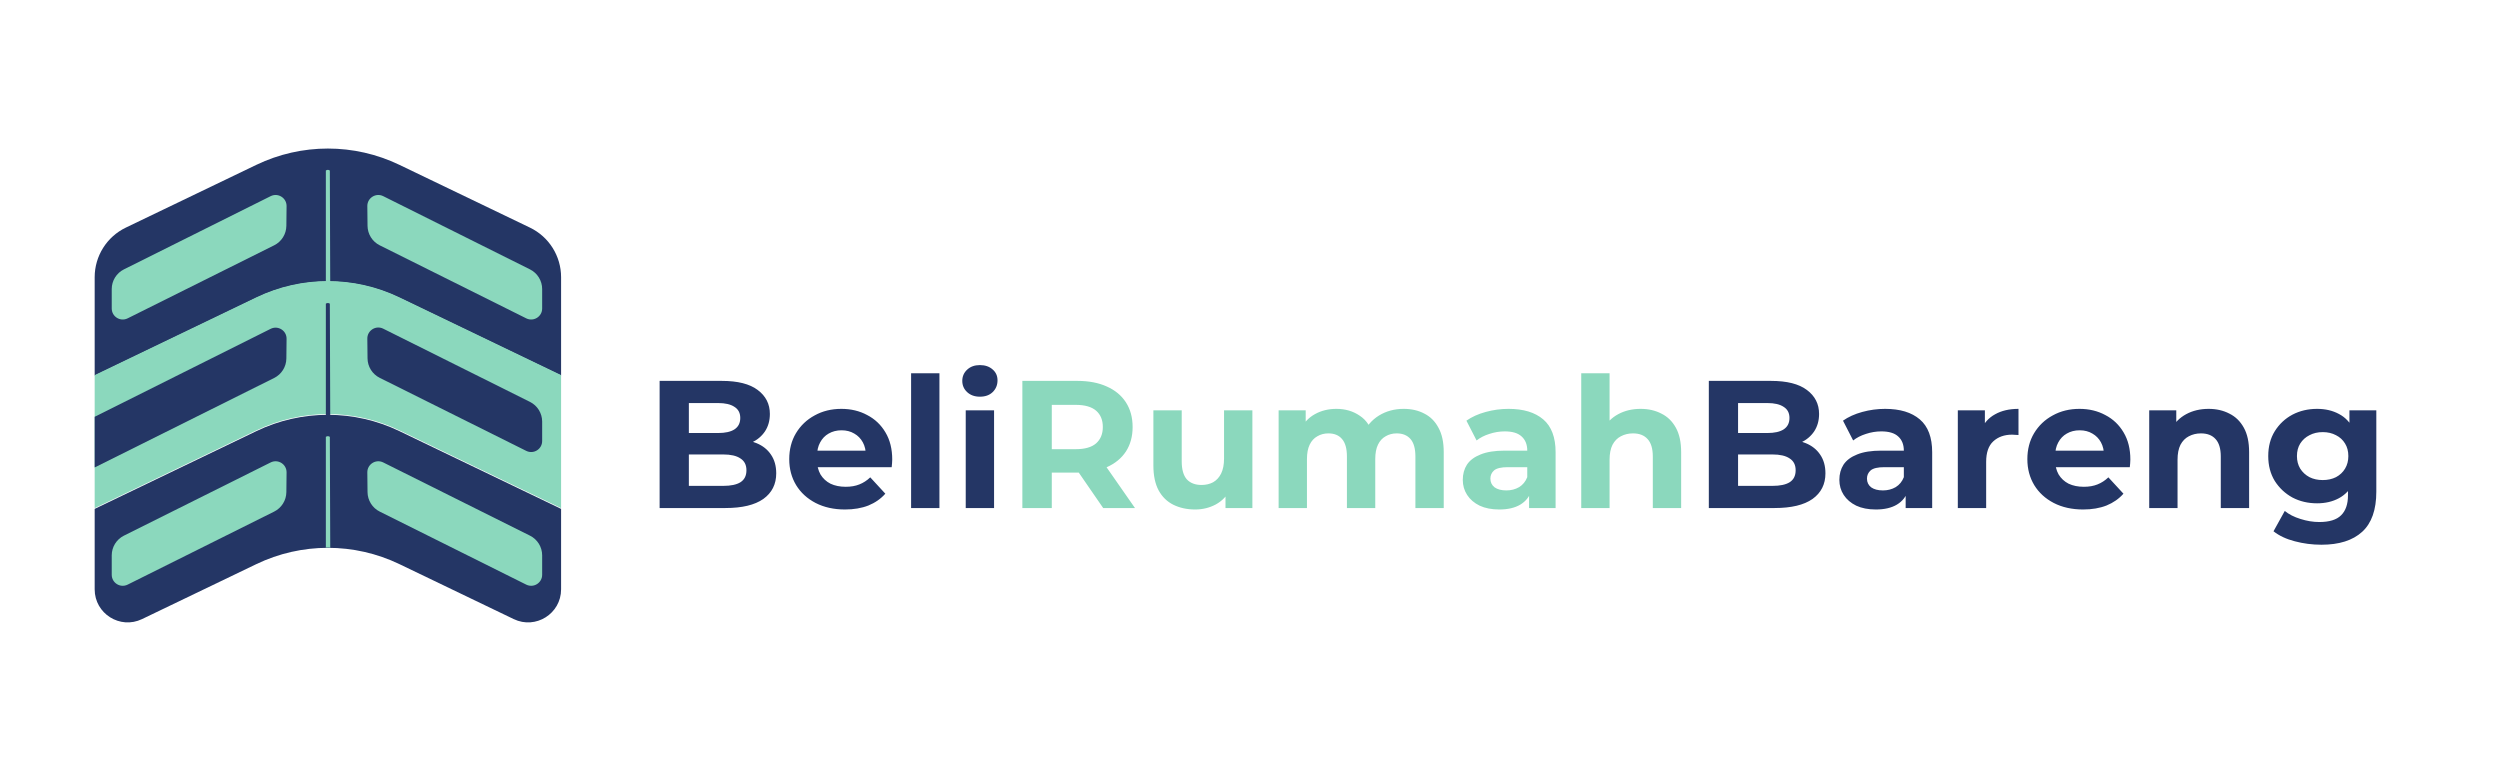
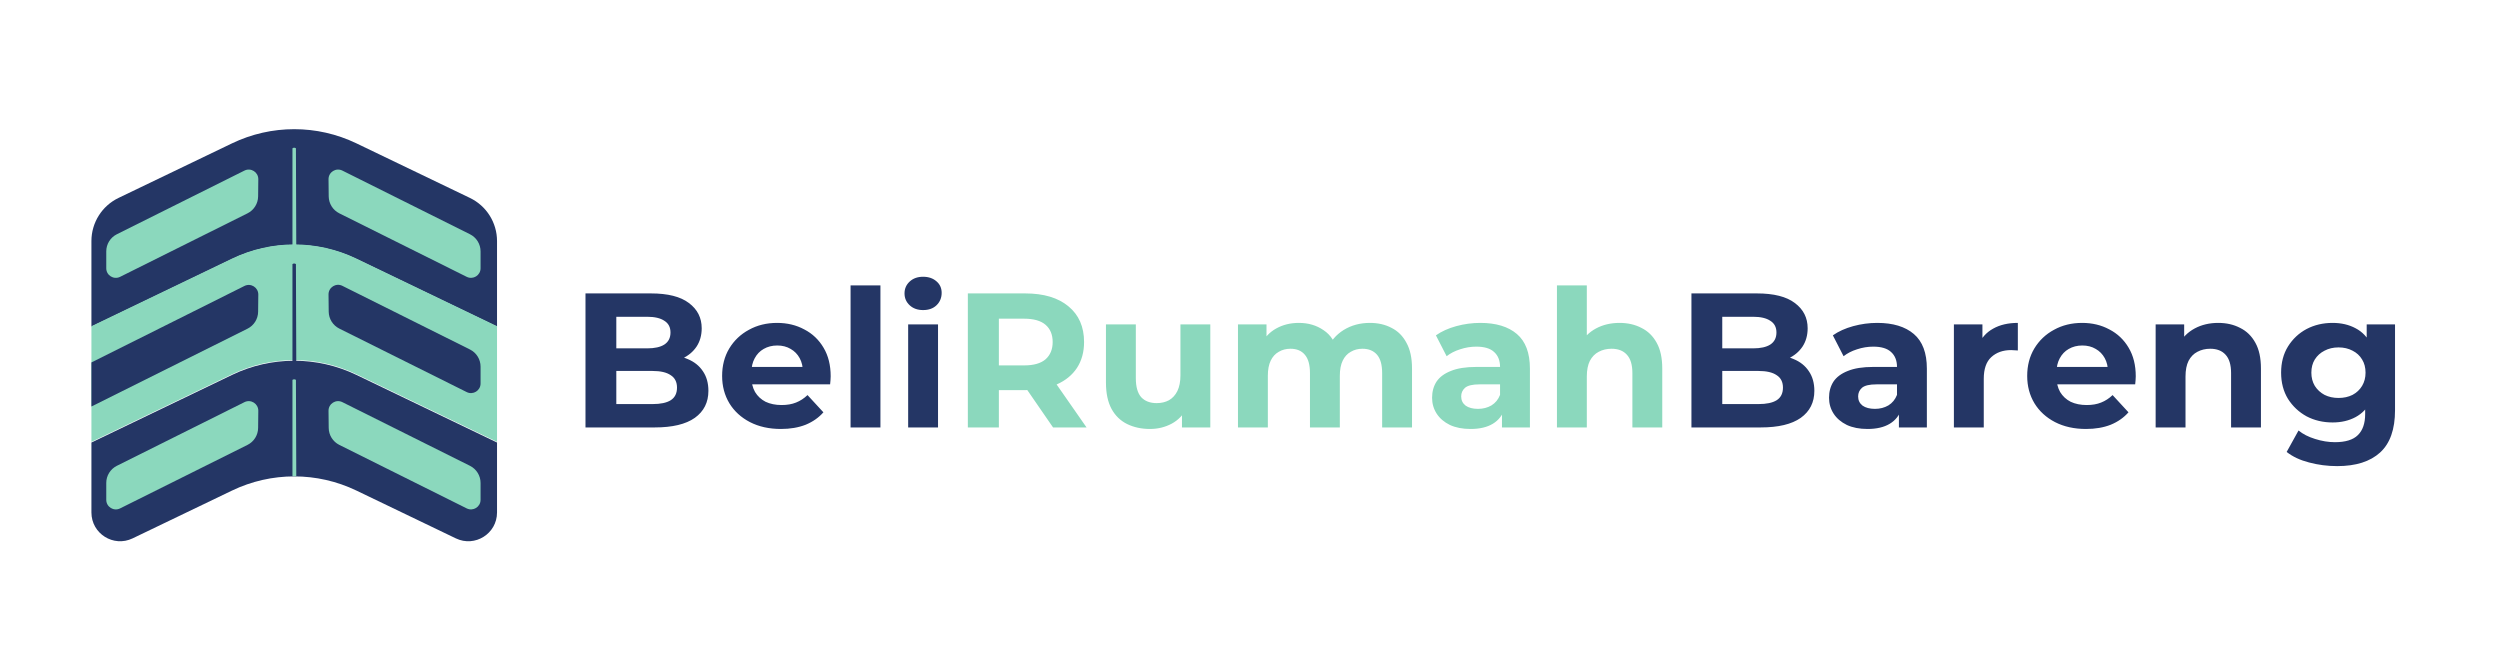
- <svg xmlns="http://www.w3.org/2000/svg" width="4542" height="1403" viewBox="0 0 4542 1403" fill="none">
-   <path d="M521 338.781L203 497.431V589.781L519 431.725L521 338.781Z" fill="#243665" />
-   <path d="M962.728 413.494C997.365 430.149 1019.39 465.182 1019.39 503.615V682.363L725.705 541.139C643.535 501.627 547.855 501.627 465.686 541.139L172 682.363V503.615C172 465.182 194.027 430.149 228.663 413.494L465.686 299.517C547.856 260.005 643.535 260.005 725.705 299.517L962.728 413.494Z" fill="#243665" />
-   <path d="M592 309.833C594.127 308.169 597.114 308.169 599.24 309.833L600 525L596.121 522.48L592 524.825V309.833Z" fill="#8BD8BD" />
-   <path d="M520.648 374.5C520.809 359.547 505.102 349.713 491.721 356.389L225.143 489.384C211.574 496.154 203 510.013 203 525.177V560.466C203 575.323 218.625 584.993 231.922 578.366L498.109 445.692C511.546 438.995 520.102 425.336 520.263 410.323L520.648 374.5Z" fill="#8BD8BD" />
-   <path d="M667.352 374.5C667.191 359.547 682.898 349.713 696.279 356.389L962.857 489.384C976.426 496.154 985 510.013 985 525.177V560.466C985 575.323 969.375 584.993 956.078 578.366L689.891 445.692C676.454 438.995 667.898 425.336 667.737 410.323L667.352 374.5Z" fill="#8BD8BD" />
-   <path d="M1019.39 681.522V923.145L725.705 781.921C643.535 742.408 547.855 742.408 465.686 781.921L172 923.145V681.522L465.686 540.299C547.856 500.786 643.535 500.786 725.705 540.299L1019.39 681.522Z" fill="#8BD8BD" />
-   <path d="M592 551.742C594.141 550.12 597.099 550.12 599.24 551.742L600 760C597.606 758.495 594.584 758.407 592.108 759.771L592 759.83V551.742Z" fill="#243665" />
-   <path d="M667.352 615.277C667.191 600.324 682.898 590.49 696.279 597.166L962.857 730.161C976.426 736.931 985 750.791 985 765.954V801.244C985 816.1 969.375 825.771 956.078 819.143L689.891 686.47C676.454 679.772 667.898 666.114 667.737 651.1L667.352 615.277Z" fill="#243665" />
-   <path d="M725.556 783.227C725.605 783.25 725.655 783.274 725.705 783.298L1019.39 924.522V1070.72C1019.39 1114.92 973.223 1143.94 933.39 1124.79L725.705 1024.92C643.535 985.408 547.855 985.408 465.686 1024.92L258.002 1124.79C218.169 1143.94 172 1114.92 172 1070.72V924.522L465.686 783.298C465.749 783.267 465.813 783.237 465.876 783.207C547.926 743.752 643.506 743.772 725.556 783.227Z" fill="#243665" />
-   <path d="M592 793.651C594.155 792.073 597.085 792.073 599.24 793.651L600 995C597.352 994.669 594.659 994.613 592 994.836V793.651Z" fill="#8BD8BD" />
-   <path d="M520.648 858.281C520.809 843.328 505.102 833.494 491.721 840.17L225.143 973.165C211.574 979.935 203 993.795 203 1008.96V1044.25C203 1059.1 218.625 1068.77 231.922 1062.15L498.109 929.474C511.546 922.776 520.102 909.117 520.263 894.104L520.648 858.281Z" fill="#8BD8BD" />
-   <path d="M667.352 858.281C667.191 843.328 682.898 833.494 696.279 840.17L962.857 973.165C976.426 979.935 985 993.795 985 1008.96V1044.25C985 1059.1 969.375 1068.77 956.078 1062.15L689.891 929.474C676.454 922.776 667.898 909.117 667.737 894.104L667.352 858.281Z" fill="#8BD8BD" />
-   <path d="M520.263 651.326C520.102 666.338 511.548 679.995 498.113 686.693L172 849.281V757.227L491.707 597.423C505.089 590.734 520.809 600.568 520.648 615.528L520.263 651.326Z" fill="#243665" />
-   <path d="M1198.39 923V692H1311.25C1340.29 692 1362.07 697.5 1376.59 708.5C1391.33 719.5 1398.7 734.02 1398.7 752.06C1398.7 764.16 1395.73 774.72 1389.79 783.74C1383.85 792.54 1375.71 799.36 1365.37 804.2C1355.03 809.04 1343.15 811.46 1329.73 811.46L1336 797.93C1350.52 797.93 1363.39 800.35 1374.61 805.19C1385.83 809.81 1394.52 816.74 1400.68 825.98C1407.06 835.22 1410.25 846.55 1410.25 859.97C1410.25 879.77 1402.44 895.28 1386.82 906.5C1371.2 917.5 1348.21 923 1317.85 923H1198.39ZM1251.52 882.74H1313.89C1327.75 882.74 1338.2 880.54 1345.24 876.14C1352.5 871.52 1356.13 864.26 1356.13 854.36C1356.13 844.68 1352.5 837.53 1345.24 832.91C1338.2 828.07 1327.75 825.65 1313.89 825.65H1247.56V786.71H1304.65C1317.63 786.71 1327.53 784.51 1334.35 780.11C1341.39 775.49 1344.91 768.56 1344.91 759.32C1344.91 750.3 1341.39 743.59 1334.35 739.19C1327.53 734.57 1317.63 732.26 1304.65 732.26H1251.52V882.74ZM1535.2 925.64C1514.96 925.64 1497.14 921.68 1481.74 913.76C1466.56 905.84 1454.79 895.06 1446.43 881.42C1438.07 867.56 1433.89 851.83 1433.89 834.23C1433.89 816.41 1437.96 800.68 1446.1 787.04C1454.46 773.18 1465.79 762.4 1480.09 754.7C1494.39 746.78 1510.56 742.82 1528.6 742.82C1545.98 742.82 1561.6 746.56 1575.46 754.04C1589.54 761.3 1600.65 771.86 1608.79 785.72C1616.93 799.36 1621 815.75 1621 834.89C1621 836.87 1620.89 839.18 1620.67 841.82C1620.45 844.24 1620.23 846.55 1620.01 848.75H1475.8V818.72H1592.95L1573.15 827.63C1573.15 818.39 1571.28 810.36 1567.54 803.54C1563.8 796.72 1558.63 791.44 1552.03 787.7C1545.43 783.74 1537.73 781.76 1528.93 781.76C1520.13 781.76 1512.32 783.74 1505.5 787.7C1498.9 791.44 1493.73 796.83 1489.99 803.87C1486.25 810.69 1484.38 818.83 1484.38 828.29V836.21C1484.38 845.89 1486.47 854.47 1490.65 861.95C1495.05 869.21 1501.1 874.82 1508.8 878.78C1516.72 882.52 1525.96 884.39 1536.52 884.39C1545.98 884.39 1554.23 882.96 1561.27 880.1C1568.53 877.24 1575.13 872.95 1581.07 867.23L1608.46 896.93C1600.32 906.17 1590.09 913.32 1577.77 918.38C1565.45 923.22 1551.26 925.64 1535.2 925.64ZM1655.28 923V678.14H1706.76V923H1655.28ZM1754.54 923V745.46H1806.02V923H1754.54ZM1780.28 720.71C1770.82 720.71 1763.12 717.96 1757.18 712.46C1751.24 706.96 1748.27 700.14 1748.27 692C1748.27 683.86 1751.24 677.04 1757.18 671.54C1763.12 666.04 1770.82 663.29 1780.28 663.29C1789.74 663.29 1797.44 665.93 1803.38 671.21C1809.32 676.27 1812.29 682.87 1812.29 691.01C1812.29 699.59 1809.32 706.74 1803.38 712.46C1797.66 717.96 1789.96 720.71 1780.28 720.71ZM3104.59 923V692H3217.45C3246.49 692 3268.27 697.5 3282.79 708.5C3297.53 719.5 3304.9 734.02 3304.9 752.06C3304.9 764.16 3301.93 774.72 3295.99 783.74C3290.05 792.54 3281.91 799.36 3271.57 804.2C3261.23 809.04 3249.35 811.46 3235.93 811.46L3242.2 797.93C3256.72 797.93 3269.59 800.35 3280.81 805.19C3292.03 809.81 3300.72 816.74 3306.88 825.98C3313.26 835.22 3316.45 846.55 3316.45 859.97C3316.45 879.77 3308.64 895.28 3293.02 906.5C3277.4 917.5 3254.41 923 3224.05 923H3104.59ZM3157.72 882.74H3220.09C3233.95 882.74 3244.4 880.54 3251.44 876.14C3258.7 871.52 3262.33 864.26 3262.33 854.36C3262.33 844.68 3258.7 837.53 3251.44 832.91C3244.4 828.07 3233.95 825.65 3220.09 825.65H3153.76V786.71H3210.85C3223.83 786.71 3233.73 784.51 3240.55 780.11C3247.59 775.49 3251.11 768.56 3251.11 759.32C3251.11 750.3 3247.59 743.59 3240.55 739.19C3233.73 734.57 3223.83 732.26 3210.85 732.26H3157.72V882.74ZM3462.2 923V888.35L3458.9 880.76V818.72C3458.9 807.72 3455.49 799.14 3448.67 792.98C3442.07 786.82 3431.84 783.74 3417.98 783.74C3408.52 783.74 3399.17 785.28 3389.93 788.36C3380.91 791.22 3373.21 795.18 3366.83 800.24L3348.35 764.27C3358.03 757.45 3369.69 752.17 3383.33 748.43C3396.97 744.69 3410.83 742.82 3424.91 742.82C3451.97 742.82 3472.98 749.2 3487.94 761.96C3502.9 774.72 3510.38 794.63 3510.38 821.69V923H3462.2ZM3408.08 925.64C3394.22 925.64 3382.34 923.33 3372.44 918.71C3362.54 913.87 3354.95 907.38 3349.67 899.24C3344.39 891.1 3341.75 881.97 3341.75 871.85C3341.75 861.29 3344.28 852.05 3349.34 844.13C3354.62 836.21 3362.87 830.05 3374.09 825.65C3385.31 821.03 3399.94 818.72 3417.98 818.72H3465.17V848.75H3423.59C3411.49 848.75 3403.13 850.73 3398.51 854.69C3394.11 858.65 3391.91 863.6 3391.91 869.54C3391.91 876.14 3394.44 881.42 3399.5 885.38C3404.78 889.12 3411.93 890.99 3420.95 890.99C3429.53 890.99 3437.23 889.01 3444.05 885.05C3450.87 880.87 3455.82 874.82 3458.9 866.9L3466.82 890.66C3463.08 902.1 3456.26 910.79 3446.36 916.73C3436.46 922.67 3423.7 925.64 3408.08 925.64ZM3556.97 923V745.46H3606.14V795.62L3599.21 781.1C3604.49 768.56 3612.96 759.1 3624.62 752.72C3636.28 746.12 3650.47 742.82 3667.19 742.82V790.34C3664.99 790.12 3663.01 790.01 3661.25 790.01C3659.49 789.79 3657.62 789.68 3655.64 789.68C3641.56 789.68 3630.12 793.75 3621.32 801.89C3612.74 809.81 3608.45 822.24 3608.45 839.18V923H3556.97ZM3784.62 925.64C3764.38 925.64 3746.56 921.68 3731.16 913.76C3715.98 905.84 3704.21 895.06 3695.85 881.42C3687.49 867.56 3683.31 851.83 3683.31 834.23C3683.31 816.41 3687.38 800.68 3695.52 787.04C3703.88 773.18 3715.21 762.4 3729.51 754.7C3743.81 746.78 3759.98 742.82 3778.02 742.82C3795.4 742.82 3811.02 746.56 3824.88 754.04C3838.96 761.3 3850.07 771.86 3858.21 785.72C3866.35 799.36 3870.42 815.75 3870.42 834.89C3870.42 836.87 3870.31 839.18 3870.09 841.82C3869.87 844.24 3869.65 846.55 3869.43 848.75H3725.22V818.72H3842.37L3822.57 827.63C3822.57 818.39 3820.7 810.36 3816.96 803.54C3813.22 796.72 3808.05 791.44 3801.45 787.7C3794.85 783.74 3787.15 781.76 3778.35 781.76C3769.55 781.76 3761.74 783.74 3754.92 787.7C3748.32 791.44 3743.15 796.83 3739.41 803.87C3735.67 810.69 3733.8 818.83 3733.8 828.29V836.21C3733.8 845.89 3735.89 854.47 3740.07 861.95C3744.47 869.21 3750.52 874.82 3758.22 878.78C3766.14 882.52 3775.38 884.39 3785.94 884.39C3795.4 884.39 3803.65 882.96 3810.69 880.1C3817.95 877.24 3824.55 872.95 3830.49 867.23L3857.88 896.93C3849.74 906.17 3839.51 913.32 3827.19 918.38C3814.87 923.22 3800.68 925.64 3784.62 925.64ZM4012.6 742.82C4026.68 742.82 4039.22 745.68 4050.22 751.4C4061.44 756.9 4070.24 765.48 4076.62 777.14C4083 788.58 4086.19 803.32 4086.19 821.36V923H4034.71V829.28C4034.71 814.98 4031.52 804.42 4025.14 797.6C4018.98 790.78 4010.18 787.37 3998.74 787.37C3990.6 787.37 3983.23 789.13 3976.63 792.65C3970.25 795.95 3965.19 801.12 3961.45 808.16C3957.93 815.2 3956.17 824.22 3956.17 835.22V923H3904.69V745.46H3953.86V794.63L3944.62 779.78C3951 767.9 3960.13 758.77 3972.01 752.39C3983.89 746.01 3997.42 742.82 4012.6 742.82ZM4217.63 989.66C4200.91 989.66 4184.74 987.57 4169.12 983.39C4153.72 979.43 4140.85 973.38 4130.51 965.24L4150.97 928.28C4158.45 934.44 4167.91 939.28 4179.35 942.8C4191.01 946.54 4202.45 948.41 4213.67 948.41C4231.93 948.41 4245.13 944.34 4253.27 936.2C4261.63 928.06 4265.81 915.96 4265.81 899.9V873.17L4269.11 828.62L4268.45 783.74V745.46H4317.29V893.3C4317.29 926.3 4308.71 950.61 4291.55 966.23C4274.39 981.85 4249.75 989.66 4217.63 989.66ZM4209.71 914.42C4193.21 914.42 4178.25 910.9 4164.83 903.86C4151.63 896.6 4140.96 886.59 4132.82 873.83C4124.9 860.85 4120.94 845.78 4120.94 828.62C4120.94 811.24 4124.9 796.17 4132.82 783.41C4140.96 770.43 4151.63 760.42 4164.83 753.38C4178.25 746.34 4193.21 742.82 4209.71 742.82C4224.67 742.82 4237.87 745.9 4249.31 752.06C4260.75 758 4269.66 767.35 4276.04 780.11C4282.42 792.65 4285.61 808.82 4285.61 828.62C4285.61 848.2 4282.42 864.37 4276.04 877.13C4269.66 889.67 4260.75 899.02 4249.31 905.18C4237.87 911.34 4224.67 914.42 4209.71 914.42ZM4219.94 872.18C4228.96 872.18 4236.99 870.42 4244.03 866.9C4251.07 863.16 4256.57 857.99 4260.53 851.39C4264.49 844.79 4266.47 837.2 4266.47 828.62C4266.47 819.82 4264.49 812.23 4260.53 805.85C4256.57 799.25 4251.07 794.19 4244.03 790.67C4236.99 786.93 4228.96 785.06 4219.94 785.06C4210.92 785.06 4202.89 786.93 4195.85 790.67C4188.81 794.19 4183.2 799.25 4179.02 805.85C4175.06 812.23 4173.08 819.82 4173.08 828.62C4173.08 837.2 4175.06 844.79 4179.02 851.39C4183.2 857.99 4188.81 863.16 4195.85 866.9C4202.89 870.42 4210.92 872.18 4219.94 872.18Z" fill="#243665" />
-   <path d="M1857.42 923V692H1957.41C1978.09 692 1995.91 695.41 2010.87 702.23C2025.83 708.83 2037.38 718.4 2045.52 730.94C2053.66 743.48 2057.73 758.44 2057.73 775.82C2057.73 792.98 2053.66 807.83 2045.52 820.37C2037.38 832.69 2025.83 842.15 2010.87 848.75C1995.91 855.35 1978.09 858.65 1957.41 858.65H1887.12L1910.88 835.22V923H1857.42ZM2004.27 923L1946.52 839.18H2003.61L2062.02 923H2004.27ZM1910.88 841.16L1887.12 816.08H1954.44C1970.94 816.08 1983.26 812.56 1991.4 805.52C1999.54 798.26 2003.61 788.36 2003.61 775.82C2003.61 763.06 1999.54 753.16 1991.4 746.12C1983.26 739.08 1970.94 735.56 1954.44 735.56H1887.12L1910.88 710.15V841.16ZM2171.37 925.64C2156.63 925.64 2143.43 922.78 2131.77 917.06C2120.33 911.34 2111.42 902.65 2105.04 890.99C2098.66 879.11 2095.47 864.04 2095.47 845.78V745.46H2146.95V838.19C2146.95 852.93 2150.03 863.82 2156.19 870.86C2162.57 877.68 2171.48 881.09 2182.92 881.09C2190.84 881.09 2197.88 879.44 2204.04 876.14C2210.2 872.62 2215.04 867.34 2218.56 860.3C2222.08 853.04 2223.84 844.02 2223.84 833.24V745.46H2275.32V923H2226.48V874.16L2235.39 888.35C2229.45 900.67 2220.65 910.02 2208.99 916.4C2197.55 922.56 2185.01 925.64 2171.37 925.64ZM2550.38 742.82C2564.46 742.82 2576.89 745.68 2587.67 751.4C2598.67 756.9 2607.25 765.48 2613.41 777.14C2619.79 788.58 2622.98 803.32 2622.98 821.36V923H2571.5V829.28C2571.5 814.98 2568.53 804.42 2562.59 797.6C2556.65 790.78 2548.29 787.37 2537.51 787.37C2530.03 787.37 2523.32 789.13 2517.38 792.65C2511.44 795.95 2506.82 801.01 2503.52 807.83C2500.22 814.65 2498.57 823.34 2498.57 833.9V923H2447.09V829.28C2447.09 814.98 2444.12 804.42 2438.18 797.6C2432.46 790.78 2424.21 787.37 2413.43 787.37C2405.95 787.37 2399.24 789.13 2393.3 792.65C2387.36 795.95 2382.74 801.01 2379.44 807.83C2376.14 814.65 2374.49 823.34 2374.49 833.9V923H2323.01V745.46H2372.18V793.97L2362.94 779.78C2369.1 767.68 2377.79 758.55 2389.01 752.39C2400.45 746.01 2413.43 742.82 2427.95 742.82C2444.23 742.82 2458.42 747 2470.52 755.36C2482.84 763.5 2490.98 776.04 2494.94 792.98L2476.79 788.03C2482.73 774.17 2492.19 763.17 2505.17 755.03C2518.37 746.89 2533.44 742.82 2550.38 742.82ZM2778.03 923V888.35L2774.73 880.76V818.72C2774.73 807.72 2771.32 799.14 2764.5 792.98C2757.9 786.82 2747.67 783.74 2733.81 783.74C2724.35 783.74 2715 785.28 2705.76 788.36C2696.74 791.22 2689.04 795.18 2682.66 800.24L2664.18 764.27C2673.86 757.45 2685.52 752.17 2699.16 748.43C2712.8 744.69 2726.66 742.82 2740.74 742.82C2767.8 742.82 2788.81 749.2 2803.77 761.96C2818.73 774.72 2826.21 794.63 2826.21 821.69V923H2778.03ZM2723.91 925.64C2710.05 925.64 2698.17 923.33 2688.27 918.71C2678.37 913.87 2670.78 907.38 2665.5 899.24C2660.22 891.1 2657.58 881.97 2657.58 871.85C2657.58 861.29 2660.11 852.05 2665.17 844.13C2670.45 836.21 2678.7 830.05 2689.92 825.65C2701.14 821.03 2715.77 818.72 2733.81 818.72H2781V848.75H2739.42C2727.32 848.75 2718.96 850.73 2714.34 854.69C2709.94 858.65 2707.74 863.6 2707.74 869.54C2707.74 876.14 2710.27 881.42 2715.33 885.38C2720.61 889.12 2727.76 890.99 2736.78 890.99C2745.36 890.99 2753.06 889.01 2759.88 885.05C2766.7 880.87 2771.65 874.82 2774.73 866.9L2782.65 890.66C2778.91 902.1 2772.09 910.79 2762.19 916.73C2752.29 922.67 2739.53 925.64 2723.91 925.64ZM2980.71 742.82C2994.79 742.82 3007.33 745.68 3018.33 751.4C3029.55 756.9 3038.35 765.48 3044.73 777.14C3051.11 788.58 3054.3 803.32 3054.3 821.36V923H3002.82V829.28C3002.82 814.98 2999.63 804.42 2993.25 797.6C2987.09 790.78 2978.29 787.37 2966.85 787.37C2958.71 787.37 2951.34 789.13 2944.74 792.65C2938.36 795.95 2933.3 801.12 2929.56 808.16C2926.04 815.2 2924.28 824.22 2924.28 835.22V923H2872.8V678.14H2924.28V794.63L2912.73 779.78C2919.11 767.9 2928.24 758.77 2940.12 752.39C2952 746.01 2965.53 742.82 2980.71 742.82Z" fill="#8BD8BD" />
+ <svg xmlns="http://www.w3.org/2000/svg" width="5223" height="1403" viewBox="0 0 5223 1403" fill="none">
+   <path d="M540 338.781L222 497.431V589.781L538 431.725L540 338.781Z" fill="#243665" />
+   <path d="M981.728 413.494C1016.37 430.149 1038.39 465.182 1038.39 503.616V682.363L744.705 541.139C662.535 501.627 566.855 501.627 484.686 541.139L191 682.363V503.615C191 465.182 213.027 430.149 247.663 413.494L484.686 299.517C566.856 260.005 662.535 260.005 744.705 299.517L981.728 413.494Z" fill="#243665" />
+   <path d="M611 309.833C613.127 308.169 616.114 308.169 618.24 309.833L619 525L615.121 522.48L611 524.825V309.833Z" fill="#8BD8BD" />
+   <path d="M539.648 374.5C539.809 359.547 524.102 349.713 510.721 356.389L244.143 489.384C230.574 496.154 222 510.013 222 525.177V560.466C222 575.323 237.625 584.993 250.922 578.366L517.109 445.692C530.546 438.995 539.102 425.336 539.263 410.323L539.648 374.5Z" fill="#8BD8BD" />
+   <path d="M686.352 374.5C686.191 359.547 701.898 349.713 715.279 356.389L981.857 489.384C995.426 496.154 1004 510.013 1004 525.177V560.466C1004 575.323 988.375 584.993 975.078 578.366L708.891 445.692C695.454 438.995 686.898 425.336 686.737 410.323L686.352 374.5Z" fill="#8BD8BD" />
+   <path d="M1038.39 681.522V923.145L744.705 781.921C662.535 742.408 566.855 742.408 484.686 781.921L191 923.145V681.522L484.686 540.299C566.856 500.786 662.535 500.786 744.705 540.299L1038.39 681.522Z" fill="#8BD8BD" />
+   <path d="M611 551.742C613.141 550.12 616.099 550.12 618.24 551.742L619 760C616.606 758.495 613.584 758.407 611.108 759.771L611 759.83V551.742Z" fill="#243665" />
+   <path d="M686.352 615.277C686.191 600.324 701.898 590.49 715.279 597.166L981.857 730.161C995.426 736.931 1004 750.791 1004 765.954V801.244C1004 816.1 988.375 825.771 975.078 819.143L708.891 686.47C695.454 679.772 686.898 666.114 686.737 651.1L686.352 615.277Z" fill="#243665" />
+   <path d="M744.556 783.227C744.605 783.25 744.655 783.274 744.705 783.298L1038.39 924.522V1070.72C1038.39 1114.92 992.223 1143.94 952.39 1124.79L744.705 1024.92C662.535 985.408 566.855 985.408 484.686 1024.92L277.002 1124.79C237.169 1143.94 191 1114.92 191 1070.72V924.522L484.686 783.298C484.749 783.267 484.813 783.237 484.876 783.207C566.926 743.752 662.506 743.772 744.556 783.227Z" fill="#243665" />
+   <path d="M611 793.651C613.155 792.073 616.085 792.073 618.24 793.651L619 995C616.352 994.669 613.659 994.613 611 994.836V793.651Z" fill="#8BD8BD" />
+   <path d="M539.648 858.281C539.809 843.328 524.102 833.494 510.721 840.17L244.143 973.165C230.574 979.935 222 993.795 222 1008.96V1044.25C222 1059.1 237.625 1068.77 250.922 1062.15L517.109 929.474C530.546 922.776 539.102 909.117 539.263 894.104L539.648 858.281Z" fill="#8BD8BD" />
+   <path d="M686.352 858.281C686.191 843.328 701.898 833.494 715.279 840.17L981.857 973.165C995.426 979.935 1004 993.795 1004 1008.96V1044.25C1004 1059.1 988.375 1068.77 975.078 1062.15L708.891 929.474C695.454 922.776 686.898 909.117 686.737 894.104L686.352 858.281Z" fill="#8BD8BD" />
+   <path d="M539.263 651.326C539.102 666.338 530.548 679.995 517.113 686.693L191 849.281V757.227L510.707 597.423C524.089 590.734 539.809 600.568 539.648 615.528L539.263 651.326Z" fill="#243665" />
+   <path d="M1223.2 893V613H1360C1395.2 613 1421.6 619.667 1439.2 633C1457.07 646.333 1466 663.933 1466 685.8C1466 700.467 1462.4 713.267 1455.2 724.2C1448 734.867 1438.13 743.133 1425.6 749C1413.07 754.867 1398.67 757.8 1382.4 757.8L1390 741.4C1407.6 741.4 1423.2 744.333 1436.8 750.2C1450.4 755.8 1460.93 764.2 1468.4 775.4C1476.13 786.6 1480 800.333 1480 816.6C1480 840.6 1470.53 859.4 1451.6 873C1432.67 886.333 1404.8 893 1368 893H1223.2ZM1287.6 844.2H1363.2C1380 844.2 1392.67 841.533 1401.2 836.2C1410 830.6 1414.4 821.8 1414.4 809.8C1414.4 798.067 1410 789.4 1401.2 783.8C1392.67 777.933 1380 775 1363.2 775H1282.8V727.8H1352C1367.73 727.8 1379.73 725.133 1388 719.8C1396.53 714.2 1400.8 705.8 1400.8 694.6C1400.8 683.667 1396.53 675.533 1388 670.2C1379.73 664.6 1367.73 661.8 1352 661.8H1287.6V844.2ZM1631.46 896.2C1606.93 896.2 1585.33 891.4 1566.66 881.8C1548.26 872.2 1533.99 859.133 1523.86 842.6C1513.73 825.8 1508.66 806.733 1508.66 785.4C1508.66 763.8 1513.59 744.733 1523.46 728.2C1533.59 711.4 1547.33 698.333 1564.66 689C1581.99 679.4 1601.59 674.6 1623.46 674.6C1644.53 674.6 1663.46 679.133 1680.26 688.2C1697.33 697 1710.79 709.8 1720.66 726.6C1730.53 743.133 1735.46 763 1735.46 786.2C1735.46 788.6 1735.33 791.4 1735.06 794.6C1734.79 797.533 1734.53 800.333 1734.26 803H1559.46V766.6H1701.46L1677.46 777.4C1677.46 766.2 1675.19 756.467 1670.66 748.2C1666.13 739.933 1659.86 733.533 1651.86 729C1643.86 724.2 1634.53 721.8 1623.86 721.8C1613.19 721.8 1603.73 724.2 1595.46 729C1587.46 733.533 1581.19 740.067 1576.66 748.6C1572.13 756.867 1569.86 766.733 1569.86 778.2V787.8C1569.86 799.533 1572.39 809.933 1577.46 819C1582.79 827.8 1590.13 834.6 1599.46 839.4C1609.06 843.933 1620.26 846.2 1633.06 846.2C1644.53 846.2 1654.53 844.467 1663.06 841C1671.86 837.533 1679.86 832.333 1687.06 825.4L1720.26 861.4C1710.39 872.6 1697.99 881.267 1683.06 887.4C1668.13 893.267 1650.93 896.2 1631.46 896.2ZM1777 893V596.2H1839.4V893H1777ZM1897.32 893V677.8H1959.72V893H1897.32ZM1928.52 647.8C1917.05 647.8 1907.72 644.467 1900.52 637.8C1893.32 631.133 1889.72 622.867 1889.72 613C1889.72 603.133 1893.32 594.867 1900.52 588.2C1907.72 581.533 1917.05 578.2 1928.52 578.2C1939.98 578.2 1949.32 581.4 1956.52 587.8C1963.72 593.933 1967.32 601.933 1967.32 611.8C1967.32 622.2 1963.72 630.867 1956.52 637.8C1949.58 644.467 1940.25 647.8 1928.52 647.8ZM3533.75 893V613H3670.55C3705.75 613 3732.15 619.667 3749.75 633C3767.61 646.333 3776.55 663.933 3776.55 685.8C3776.55 700.467 3772.95 713.267 3765.75 724.2C3758.55 734.867 3748.68 743.133 3736.15 749C3723.61 754.867 3709.21 757.8 3692.95 757.8L3700.55 741.4C3718.15 741.4 3733.75 744.333 3747.35 750.2C3760.95 755.8 3771.48 764.2 3778.95 775.4C3786.68 786.6 3790.55 800.333 3790.55 816.6C3790.55 840.6 3781.08 859.4 3762.15 873C3743.21 886.333 3715.35 893 3678.55 893H3533.75ZM3598.15 844.2H3673.75C3690.55 844.2 3703.21 841.533 3711.75 836.2C3720.55 830.6 3724.95 821.8 3724.95 809.8C3724.95 798.067 3720.55 789.4 3711.75 783.8C3703.21 777.933 3690.55 775 3673.75 775H3593.35V727.8H3662.55C3678.28 727.8 3690.28 725.133 3698.55 719.8C3707.08 714.2 3711.35 705.8 3711.35 694.6C3711.35 683.667 3707.08 675.533 3698.55 670.2C3690.28 664.6 3678.28 661.8 3662.55 661.8H3598.15V844.2ZM3967.21 893V851L3963.21 841.8V766.6C3963.21 753.267 3959.07 742.867 3950.81 735.4C3942.81 727.933 3930.41 724.2 3913.61 724.2C3902.14 724.2 3890.81 726.067 3879.61 729.8C3868.67 733.267 3859.34 738.067 3851.61 744.2L3829.21 700.6C3840.94 692.333 3855.07 685.933 3871.61 681.4C3888.14 676.867 3904.94 674.6 3922.01 674.6C3954.81 674.6 3980.27 682.333 3998.41 697.8C4016.54 713.267 4025.61 737.4 4025.61 770.2V893H3967.21ZM3901.61 896.2C3884.81 896.2 3870.41 893.4 3858.41 887.8C3846.41 881.933 3837.21 874.067 3830.81 864.2C3824.41 854.333 3821.21 843.267 3821.21 831C3821.21 818.2 3824.27 807 3830.41 797.4C3836.81 787.8 3846.81 780.333 3860.41 775C3874.01 769.4 3891.74 766.6 3913.61 766.6H3970.81V803H3920.41C3905.74 803 3895.61 805.4 3890.01 810.2C3884.67 815 3882.01 821 3882.01 828.2C3882.01 836.2 3885.07 842.6 3891.21 847.4C3897.61 851.933 3906.27 854.2 3917.21 854.2C3927.61 854.2 3936.94 851.8 3945.21 847C3953.47 841.933 3959.47 834.6 3963.21 825L3972.81 853.8C3968.27 867.667 3960.01 878.2 3948.01 885.4C3936.01 892.6 3920.54 896.2 3901.61 896.2ZM4082.08 893V677.8H4141.68V738.6L4133.28 721C4139.68 705.8 4149.95 694.333 4164.08 686.6C4178.21 678.6 4195.41 674.6 4215.68 674.6V732.2C4213.01 731.933 4210.61 731.8 4208.48 731.8C4206.35 731.533 4204.08 731.4 4201.68 731.4C4184.61 731.4 4170.75 736.333 4160.08 746.2C4149.68 755.8 4144.48 770.867 4144.48 791.4V893H4082.08ZM4358.02 896.2C4333.49 896.2 4311.89 891.4 4293.22 881.8C4274.82 872.2 4260.56 859.133 4250.42 842.6C4240.29 825.8 4235.22 806.733 4235.22 785.4C4235.22 763.8 4240.16 744.733 4250.02 728.2C4260.16 711.4 4273.89 698.333 4291.22 689C4308.56 679.4 4328.16 674.6 4350.02 674.6C4371.09 674.6 4390.02 679.133 4406.82 688.2C4423.89 697 4437.36 709.8 4447.22 726.6C4457.09 743.133 4462.02 763 4462.02 786.2C4462.02 788.6 4461.89 791.4 4461.62 794.6C4461.36 797.533 4461.09 800.333 4460.82 803H4286.02V766.6H4428.02L4404.02 777.4C4404.02 766.2 4401.76 756.467 4397.22 748.2C4392.69 739.933 4386.42 733.533 4378.42 729C4370.42 724.2 4361.09 721.8 4350.42 721.8C4339.76 721.8 4330.29 724.2 4322.02 729C4314.02 733.533 4307.76 740.067 4303.22 748.6C4298.69 756.867 4296.42 766.733 4296.42 778.2V787.8C4296.42 799.533 4298.96 809.933 4304.02 819C4309.36 827.8 4316.69 834.6 4326.02 839.4C4335.62 843.933 4346.82 846.2 4359.62 846.2C4371.09 846.2 4381.09 844.467 4389.62 841C4398.42 837.533 4406.42 832.333 4413.62 825.4L4446.82 861.4C4436.96 872.6 4424.56 881.267 4409.62 887.4C4394.69 893.267 4377.49 896.2 4358.02 896.2ZM4503.57 893V677.8H4563.17V737.4L4551.97 719.4C4559.7 705 4570.77 693.933 4585.17 686.2C4599.57 678.467 4615.97 674.6 4634.37 674.6C4651.43 674.6 4666.63 678.067 4679.97 685C4693.57 691.667 4704.23 702.067 4711.97 716.2C4719.7 730.067 4723.57 747.933 4723.57 769.8V893H4661.17V779.4C4661.17 762.067 4657.3 749.267 4649.57 741C4642.1 732.733 4631.43 728.6 4617.57 728.6C4607.7 728.6 4598.77 730.733 4590.77 735C4583.03 739 4576.9 745.267 4572.37 753.8C4568.1 762.333 4565.97 773.267 4565.97 786.6V893H4503.57ZM4882.89 973.8C4862.62 973.8 4843.02 971.267 4824.09 966.2C4805.42 961.4 4789.82 954.067 4777.29 944.2L4802.09 899.4C4811.16 906.867 4822.62 912.733 4836.49 917C4850.62 921.533 4864.49 923.8 4878.09 923.8C4900.22 923.8 4916.22 918.867 4926.09 909C4936.22 899.133 4941.29 884.467 4941.29 865V832.6L4945.29 778.6L4944.49 724.2V677.8H5003.69V857C5003.69 897 4993.29 926.467 4972.49 945.4C4951.69 964.333 4921.82 973.8 4882.89 973.8ZM4873.29 882.6C4853.29 882.6 4835.16 878.333 4818.89 869.8C4802.89 861 4789.96 848.867 4780.09 833.4C4770.49 817.667 4765.69 799.4 4765.69 778.6C4765.69 757.533 4770.49 739.267 4780.09 723.8C4789.96 708.067 4802.89 695.933 4818.89 687.4C4835.16 678.867 4853.29 674.6 4873.29 674.6C4891.42 674.6 4907.42 678.333 4921.29 685.8C4935.16 693 4945.96 704.333 4953.69 719.8C4961.42 735 4965.29 754.6 4965.29 778.6C4965.29 802.333 4961.42 821.933 4953.69 837.4C4945.96 852.6 4935.16 863.933 4921.29 871.4C4907.42 878.867 4891.42 882.6 4873.29 882.6ZM4885.69 831.4C4896.62 831.4 4906.36 829.267 4914.89 825C4923.42 820.467 4930.09 814.2 4934.89 806.2C4939.69 798.2 4942.09 789 4942.09 778.6C4942.09 767.933 4939.69 758.733 4934.89 751C4930.09 743 4923.42 736.867 4914.89 732.6C4906.36 728.067 4896.62 725.8 4885.69 725.8C4874.76 725.8 4865.02 728.067 4856.49 732.6C4847.96 736.867 4841.16 743 4836.09 751C4831.29 758.733 4828.89 767.933 4828.89 778.6C4828.89 789 4831.29 798.2 4836.09 806.2C4841.16 814.2 4847.96 820.467 4856.49 825C4865.02 829.267 4874.76 831.4 4885.69 831.4Z" fill="#243665" />
+   <path d="M2022.03 893V613H2141.63C2180.56 613 2210.83 622.067 2232.43 640.2C2254.03 658.067 2264.83 682.867 2264.83 714.6C2264.83 735.4 2259.89 753.4 2250.03 768.6C2240.16 783.533 2226.16 795 2208.03 803C2189.89 811 2168.29 815 2143.23 815H2058.03L2086.83 786.6V893H2022.03ZM2200.03 893L2130.03 791.4H2199.23L2270.03 893H2200.03ZM2086.83 793.8L2058.03 763.4H2139.63C2159.63 763.4 2174.56 759.133 2184.43 750.6C2194.29 741.8 2199.23 729.8 2199.23 714.6C2199.23 699.133 2194.29 687.133 2184.43 678.6C2174.56 670.067 2159.63 665.8 2139.63 665.8H2058.03L2086.83 635V793.8ZM2402.57 896.2C2384.7 896.2 2368.7 892.733 2354.57 885.8C2340.7 878.867 2329.9 868.333 2322.17 854.2C2314.44 839.8 2310.57 821.533 2310.57 799.4V677.8H2372.97V790.2C2372.97 808.067 2376.7 821.267 2384.17 829.8C2391.9 838.067 2402.7 842.2 2416.57 842.2C2426.17 842.2 2434.7 840.2 2442.17 836.2C2449.64 831.933 2455.5 825.533 2459.77 817C2464.04 808.2 2466.17 797.267 2466.17 784.2V677.8H2528.57V893H2469.37V833.8L2480.17 851C2472.97 865.933 2462.3 877.267 2448.17 885C2434.3 892.467 2419.1 896.2 2402.57 896.2ZM2586.38 893V677.8H2645.98V736.6L2634.78 719.4C2642.24 704.733 2652.78 693.667 2666.38 686.2C2680.24 678.467 2695.98 674.6 2713.58 674.6C2733.31 674.6 2750.51 679.667 2765.18 689.8C2780.11 699.667 2789.98 714.867 2794.78 735.4L2772.78 729.4C2779.98 712.6 2791.44 699.267 2807.18 689.4C2823.18 679.533 2841.44 674.6 2861.98 674.6C2879.04 674.6 2894.11 678.067 2907.18 685C2920.51 691.667 2930.91 702.067 2938.38 716.2C2946.11 730.067 2949.98 747.933 2949.98 769.8V893H2887.58V779.4C2887.58 762.067 2883.98 749.267 2876.78 741C2869.58 732.733 2859.44 728.6 2846.38 728.6C2837.31 728.6 2829.18 730.733 2821.98 735C2814.78 739 2809.18 745.133 2805.18 753.4C2801.18 761.667 2799.18 772.2 2799.18 785V893H2736.78V779.4C2736.78 762.067 2733.18 749.267 2725.98 741C2719.04 732.733 2709.04 728.6 2695.98 728.6C2686.91 728.6 2678.78 730.733 2671.58 735C2664.38 739 2658.78 745.133 2654.78 753.4C2650.78 761.667 2648.78 772.2 2648.78 785V893H2586.38ZM3137.91 893V851L3133.91 841.8V766.6C3133.91 753.267 3129.78 742.867 3121.51 735.4C3113.51 727.933 3101.11 724.2 3084.31 724.2C3072.84 724.2 3061.51 726.067 3050.31 729.8C3039.38 733.267 3030.04 738.067 3022.31 744.2L2999.91 700.6C3011.64 692.333 3025.78 685.933 3042.31 681.4C3058.84 676.867 3075.64 674.6 3092.71 674.6C3125.51 674.6 3150.98 682.333 3169.11 697.8C3187.24 713.267 3196.31 737.4 3196.31 770.2V893H3137.91ZM3072.31 896.2C3055.51 896.2 3041.11 893.4 3029.11 887.8C3017.11 881.933 3007.91 874.067 3001.51 864.2C2995.11 854.333 2991.91 843.267 2991.91 831C2991.91 818.2 2994.98 807 3001.11 797.4C3007.51 787.8 3017.51 780.333 3031.11 775C3044.71 769.4 3062.44 766.6 3084.31 766.6H3141.51V803H3091.11C3076.44 803 3066.31 805.4 3060.71 810.2C3055.38 815 3052.71 821 3052.71 828.2C3052.71 836.2 3055.78 842.6 3061.91 847.4C3068.31 851.933 3076.98 854.2 3087.91 854.2C3098.31 854.2 3107.64 851.8 3115.91 847C3124.18 841.933 3130.18 834.6 3133.91 825L3143.51 853.8C3138.98 867.667 3130.71 878.2 3118.71 885.4C3106.71 892.6 3091.24 896.2 3072.31 896.2ZM3252.78 893V596.2H3315.18V737.4L3301.18 719.4C3308.92 705 3319.98 693.933 3334.38 686.2C3348.78 678.467 3365.18 674.6 3383.58 674.6C3400.65 674.6 3415.85 678.067 3429.18 685C3442.78 691.667 3453.45 702.067 3461.18 716.2C3468.92 730.067 3472.78 747.933 3472.78 769.8V893H3410.38V779.4C3410.38 762.067 3406.52 749.267 3398.78 741C3391.32 732.733 3380.65 728.6 3366.78 728.6C3356.92 728.6 3347.98 730.733 3339.98 735C3332.25 739 3326.12 745.267 3321.58 753.8C3317.32 762.333 3315.18 773.267 3315.18 786.6V893H3252.78Z" fill="#8BD8BD" />
</svg>
